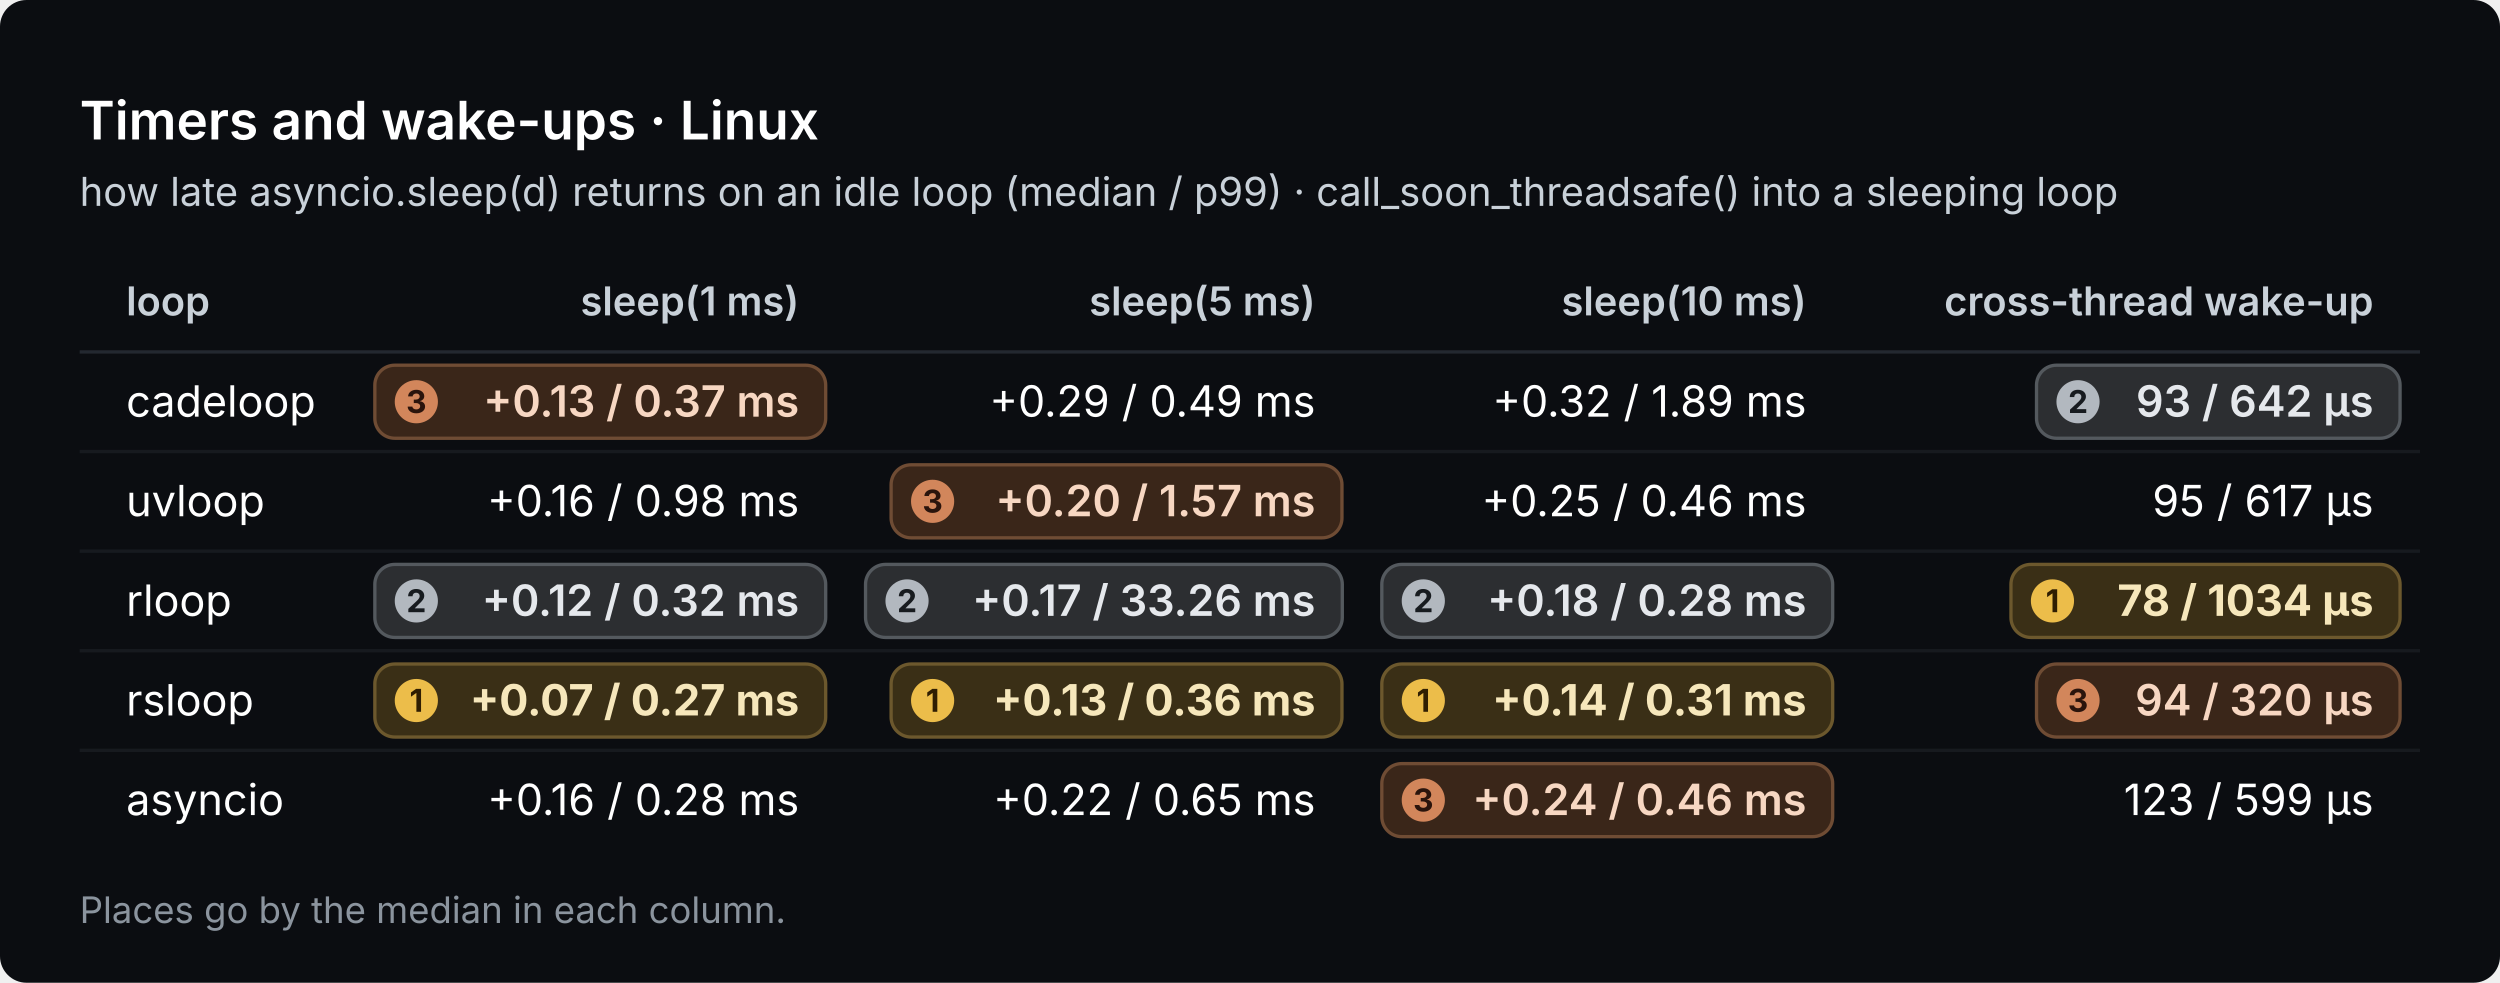
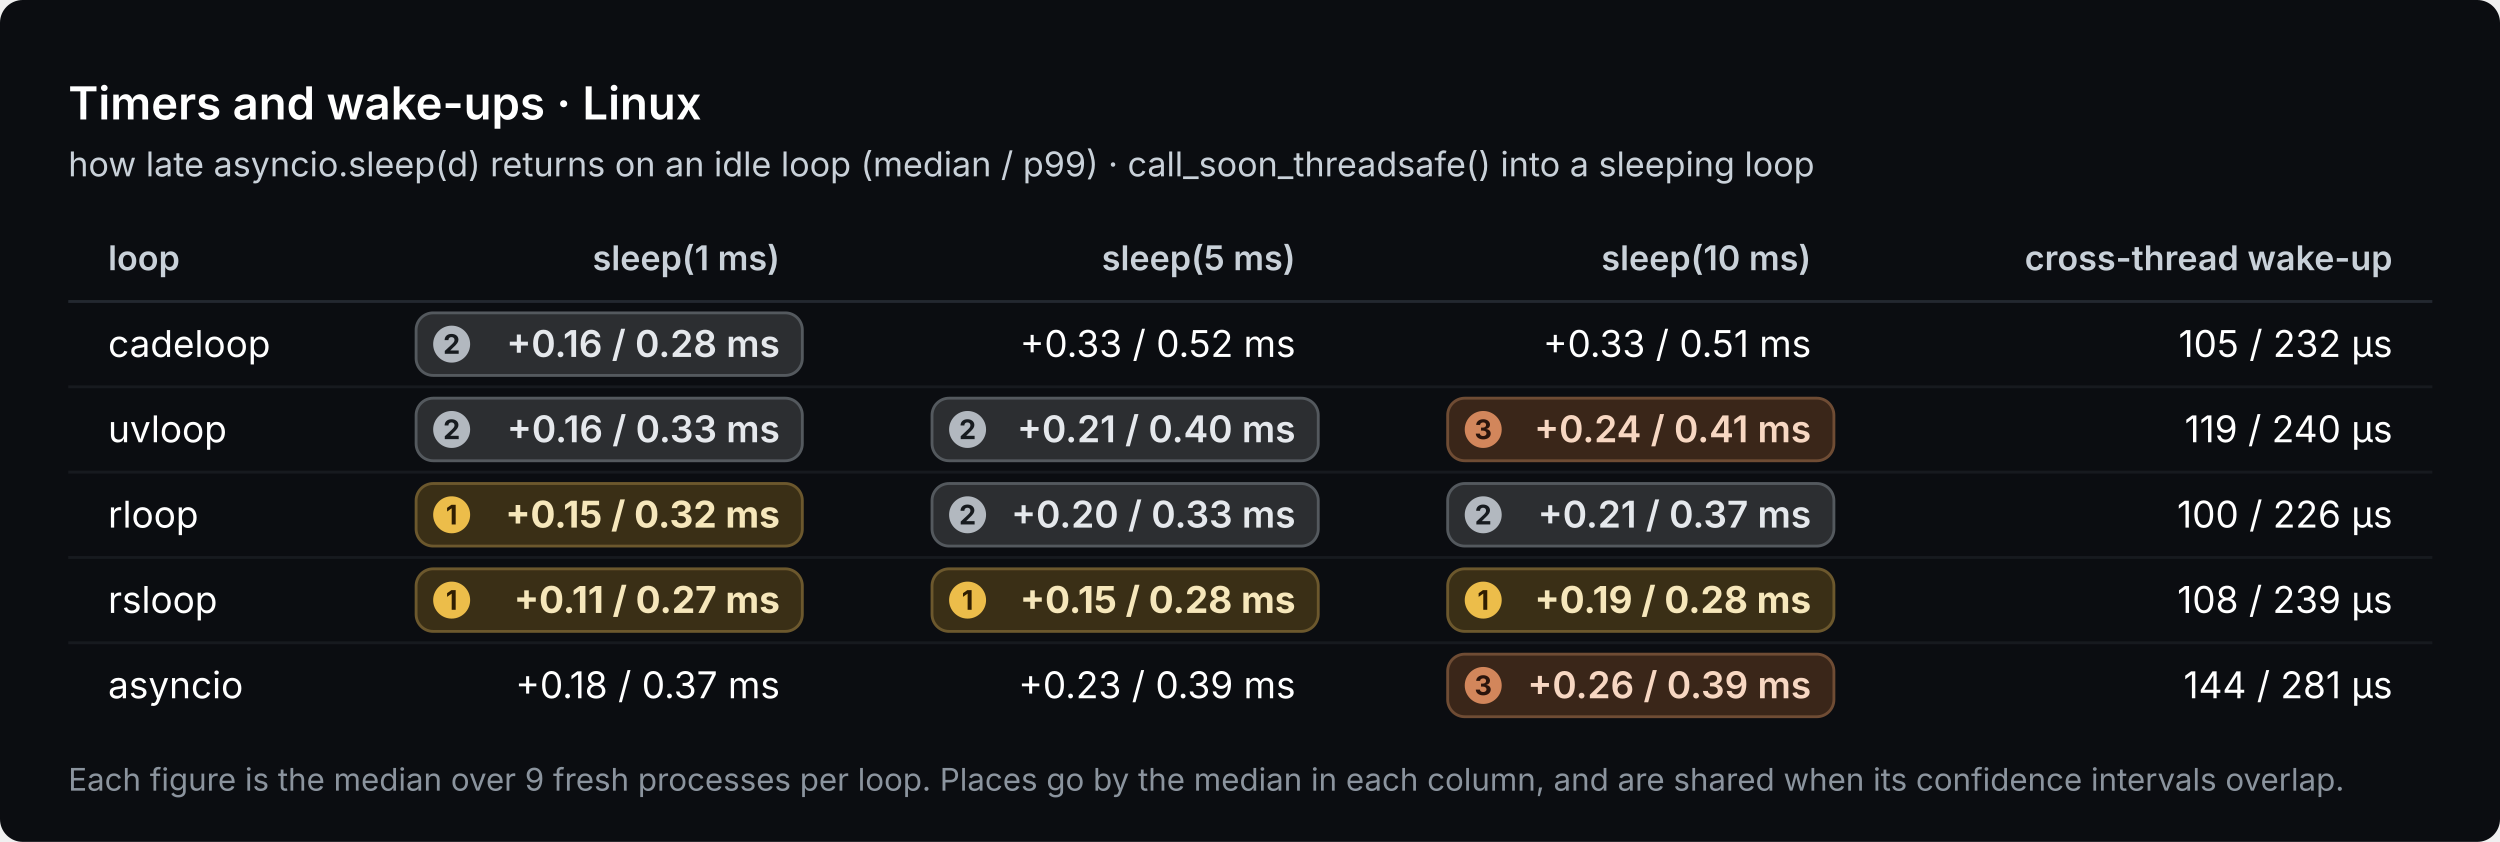
- <svg xmlns="http://www.w3.org/2000/svg" viewBox="0 0 753 296" width="753" height="296" font-family="system-ui, -apple-system, 'Segoe UI', sans-serif">
-   <rect width="753" height="296" fill="#0B0D11" rx="8" />
+ <svg xmlns="http://www.w3.org/2000/svg" viewBox="0 0 879 296" width="879" height="296" font-family="system-ui, -apple-system, 'Segoe UI', sans-serif">
+   <rect width="879" height="296" fill="#0B0D11" rx="8" />
  <text x="24" y="42" font-size="16" font-weight="600" fill="#ffffff">Timers and wake-ups · Linux</text>
  <text x="24" y="62" font-size="12" fill="#c9d1d9">how late asyncio.sleep(d) returns on an idle loop (median / p99) · call_soon_threadsafe() into a sleeping loop</text>
  <text x="38.0" y="95.0" font-size="12" font-weight="600" fill="#c9d1d9">loop</text>
-   <text x="240.7" y="95.0" font-size="12" font-weight="600" text-anchor="end" fill="#c9d1d9">sleep(1 ms)</text>
-   <text x="396.2" y="95.0" font-size="12" font-weight="600" text-anchor="end" fill="#c9d1d9">sleep(5 ms)</text>
-   <text x="544.1" y="95.0" font-size="12" font-weight="600" text-anchor="end" fill="#c9d1d9">sleep(10 ms)</text>
-   <text x="714.9" y="95.0" font-size="12" font-weight="600" text-anchor="end" fill="#c9d1d9">cross-thread wake-up</text>
-   <line x1="24" y1="106.0" x2="728.9" y2="106.0" stroke="#232830" stroke-width="1" />
+   <text x="274.2" y="95.0" font-size="12" font-weight="600" text-anchor="end" fill="#c9d1d9">sleep(1 ms)</text>
+   <text x="455.5" y="95.0" font-size="12" font-weight="600" text-anchor="end" fill="#c9d1d9">sleep(5 ms)</text>
+   <text x="636.8" y="95.0" font-size="12" font-weight="600" text-anchor="end" fill="#c9d1d9">sleep(10 ms)</text>
+   <text x="841.2" y="95.0" font-size="12" font-weight="600" text-anchor="end" fill="#c9d1d9">cross-thread wake-up</text>
+   <line x1="24" y1="106.0" x2="855.2" y2="106.0" stroke="#232830" stroke-width="1" />
  <text x="38.0" y="125.5" font-size="13" fill="#ffffff">cadeloop</text>
-   <rect x="112.9" y="110.0" width="135.8" height="22" rx="6" fill="#3a2619" stroke="#6f4c34" stroke-width="1" />
-   <circle cx="125.4" cy="121.0" r="6.5" fill="#d2865b" />
-   <text x="125.4" y="124.4" font-size="9.5" font-weight="700" text-anchor="middle" fill="#2a140c">3</text>
-   <text x="240.7" y="125.5" font-size="13" text-anchor="end" font-weight="600" fill="#f7d7c2">+0.13 / 0.37 ms</text>
-   <text x="396.2" y="125.5" font-size="13" text-anchor="end" fill="#ffffff">+0.29 / 0.49 ms</text>
-   <text x="544.1" y="125.5" font-size="13" text-anchor="end" fill="#ffffff">+0.32 / 1.89 ms</text>
-   <rect x="613.4" y="110.0" width="109.5" height="22" rx="6" fill="#2c2e31" stroke="#54595e" stroke-width="1" />
-   <circle cx="625.9" cy="121.0" r="6.5" fill="#b2b8bf" />
-   <text x="625.9" y="124.4" font-size="9.5" font-weight="700" text-anchor="middle" fill="#171b1f">2</text>
-   <text x="714.9" y="125.5" font-size="13" text-anchor="end" font-weight="600" fill="#e5e8ec">93 / 642 µs</text>
-   <line x1="24" y1="136.0" x2="728.9" y2="136.0" stroke="#171A1F" stroke-width="1" />
+   <rect x="146.3" y="110.0" width="135.8" height="22" rx="6" fill="#2c2e31" stroke="#54595e" stroke-width="1" />
+   <circle cx="158.8" cy="121.0" r="6.5" fill="#b2b8bf" />
+   <text x="158.8" y="124.4" font-size="9.5" font-weight="700" text-anchor="middle" fill="#171b1f">2</text>
+   <text x="274.2" y="125.5" font-size="13" text-anchor="end" font-weight="600" fill="#e5e8ec">+0.16 / 0.28 ms</text>
+   <text x="455.5" y="125.5" font-size="13" text-anchor="end" fill="#ffffff">+0.33 / 0.52 ms</text>
+   <text x="636.8" y="125.5" font-size="13" text-anchor="end" fill="#ffffff">+0.33 / 0.51 ms</text>
+   <text x="841.2" y="125.5" font-size="13" text-anchor="end" fill="#ffffff">105 / 232 µs</text>
+   <line x1="24" y1="136.0" x2="855.2" y2="136.0" stroke="#171A1F" stroke-width="1" />
  <text x="38.0" y="155.5" font-size="13" fill="#ffffff">uvloop</text>
-   <text x="240.7" y="155.5" font-size="13" text-anchor="end" fill="#ffffff">+0.16 / 0.98 ms</text>
-   <rect x="268.4" y="140.0" width="135.8" height="22" rx="6" fill="#3a2619" stroke="#6f4c34" stroke-width="1" />
-   <circle cx="280.9" cy="151.0" r="6.5" fill="#d2865b" />
-   <text x="280.9" y="154.4" font-size="9.5" font-weight="700" text-anchor="middle" fill="#2a140c">3</text>
-   <text x="396.2" y="155.5" font-size="13" text-anchor="end" font-weight="600" fill="#f7d7c2">+0.20 / 1.57 ms</text>
-   <text x="544.1" y="155.5" font-size="13" text-anchor="end" fill="#ffffff">+0.25 / 0.46 ms</text>
-   <text x="714.9" y="155.5" font-size="13" text-anchor="end" fill="#ffffff">95 / 617 µs</text>
-   <line x1="24" y1="166.0" x2="728.9" y2="166.0" stroke="#171A1F" stroke-width="1" />
+   <rect x="146.3" y="140.0" width="135.8" height="22" rx="6" fill="#2c2e31" stroke="#54595e" stroke-width="1" />
+   <circle cx="158.8" cy="151.0" r="6.5" fill="#b2b8bf" />
+   <text x="158.8" y="154.4" font-size="9.5" font-weight="700" text-anchor="middle" fill="#171b1f">2</text>
+   <text x="274.2" y="155.5" font-size="13" text-anchor="end" font-weight="600" fill="#e5e8ec">+0.16 / 0.33 ms</text>
+   <rect x="327.7" y="140.0" width="135.8" height="22" rx="6" fill="#2c2e31" stroke="#54595e" stroke-width="1" />
+   <circle cx="340.2" cy="151.0" r="6.5" fill="#b2b8bf" />
+   <text x="340.2" y="154.4" font-size="9.5" font-weight="700" text-anchor="middle" fill="#171b1f">2</text>
+   <text x="455.5" y="155.5" font-size="13" text-anchor="end" font-weight="600" fill="#e5e8ec">+0.21 / 0.40 ms</text>
+   <rect x="509.0" y="140.0" width="135.8" height="22" rx="6" fill="#3a2619" stroke="#6f4c34" stroke-width="1" />
+   <circle cx="521.5" cy="151.0" r="6.5" fill="#d2865b" />
+   <text x="521.5" y="154.4" font-size="9.5" font-weight="700" text-anchor="middle" fill="#2a140c">3</text>
+   <text x="636.8" y="155.5" font-size="13" text-anchor="end" font-weight="600" fill="#f7d7c2">+0.24 / 0.41 ms</text>
+   <text x="841.2" y="155.5" font-size="13" text-anchor="end" fill="#ffffff">119 / 240 µs</text>
+   <line x1="24" y1="166.0" x2="855.2" y2="166.0" stroke="#171A1F" stroke-width="1" />
  <text x="38.0" y="185.5" font-size="13" fill="#ffffff">rloop</text>
-   <rect x="112.9" y="170.0" width="135.8" height="22" rx="6" fill="#2c2e31" stroke="#54595e" stroke-width="1" />
-   <circle cx="125.4" cy="181.0" r="6.5" fill="#b2b8bf" />
-   <text x="125.4" y="184.4" font-size="9.5" font-weight="700" text-anchor="middle" fill="#171b1f">2</text>
-   <text x="240.7" y="185.5" font-size="13" text-anchor="end" font-weight="600" fill="#e5e8ec">+0.12 / 0.32 ms</text>
-   <rect x="260.7" y="170.0" width="143.6" height="22" rx="6" fill="#2c2e31" stroke="#54595e" stroke-width="1" />
-   <circle cx="273.2" cy="181.0" r="6.5" fill="#b2b8bf" />
-   <text x="273.2" y="184.4" font-size="9.5" font-weight="700" text-anchor="middle" fill="#171b1f">2</text>
-   <text x="396.2" y="185.5" font-size="13" text-anchor="end" font-weight="600" fill="#e5e8ec">+0.17 / 33.26 ms</text>
-   <rect x="416.2" y="170.0" width="135.8" height="22" rx="6" fill="#2c2e31" stroke="#54595e" stroke-width="1" />
-   <circle cx="428.7" cy="181.0" r="6.5" fill="#b2b8bf" />
-   <text x="428.7" y="184.4" font-size="9.5" font-weight="700" text-anchor="middle" fill="#171b1f">2</text>
-   <text x="544.1" y="185.5" font-size="13" text-anchor="end" font-weight="600" fill="#e5e8ec">+0.18 / 0.28 ms</text>
-   <rect x="605.7" y="170.0" width="117.2" height="22" rx="6" fill="#3a2f16" stroke="#6c582d" stroke-width="1" />
-   <circle cx="618.2" cy="181.0" r="6.5" fill="#ecbd4a" />
-   <text x="618.2" y="184.4" font-size="9.5" font-weight="700" text-anchor="middle" fill="#2f1e02">1</text>
-   <text x="714.9" y="185.5" font-size="13" text-anchor="end" font-weight="700" fill="#f6e7bb">78 / 1034 µs</text>
-   <line x1="24" y1="196.0" x2="728.9" y2="196.0" stroke="#171A1F" stroke-width="1" />
+   <rect x="146.3" y="170.0" width="135.8" height="22" rx="6" fill="#3a2f16" stroke="#6c582d" stroke-width="1" />
+   <circle cx="158.8" cy="181.0" r="6.5" fill="#ecbd4a" />
+   <text x="158.8" y="184.4" font-size="9.5" font-weight="700" text-anchor="middle" fill="#2f1e02">1</text>
+   <text x="274.2" y="185.5" font-size="13" text-anchor="end" font-weight="700" fill="#f6e7bb">+0.15 / 0.32 ms</text>
+   <rect x="327.7" y="170.0" width="135.8" height="22" rx="6" fill="#2c2e31" stroke="#54595e" stroke-width="1" />
+   <circle cx="340.2" cy="181.0" r="6.5" fill="#b2b8bf" />
+   <text x="340.2" y="184.4" font-size="9.5" font-weight="700" text-anchor="middle" fill="#171b1f">2</text>
+   <text x="455.5" y="185.5" font-size="13" text-anchor="end" font-weight="600" fill="#e5e8ec">+0.20 / 0.33 ms</text>
+   <rect x="509.0" y="170.0" width="135.8" height="22" rx="6" fill="#2c2e31" stroke="#54595e" stroke-width="1" />
+   <circle cx="521.5" cy="181.0" r="6.5" fill="#b2b8bf" />
+   <text x="521.5" y="184.4" font-size="9.5" font-weight="700" text-anchor="middle" fill="#171b1f">2</text>
+   <text x="636.8" y="185.5" font-size="13" text-anchor="end" font-weight="600" fill="#e5e8ec">+0.21 / 0.37 ms</text>
+   <text x="841.2" y="185.5" font-size="13" text-anchor="end" fill="#ffffff">100 / 226 µs</text>
+   <line x1="24" y1="196.0" x2="855.2" y2="196.0" stroke="#171A1F" stroke-width="1" />
  <text x="38.0" y="215.5" font-size="13" fill="#ffffff">rsloop</text>
-   <rect x="112.9" y="200.0" width="135.8" height="22" rx="6" fill="#3a2f16" stroke="#6c582d" stroke-width="1" />
-   <circle cx="125.4" cy="211.0" r="6.5" fill="#ecbd4a" />
-   <text x="125.4" y="214.4" font-size="9.5" font-weight="700" text-anchor="middle" fill="#2f1e02">1</text>
-   <text x="240.7" y="215.5" font-size="13" text-anchor="end" font-weight="700" fill="#f6e7bb">+0.07 / 0.27 ms</text>
-   <rect x="268.4" y="200.0" width="135.8" height="22" rx="6" fill="#3a2f16" stroke="#6c582d" stroke-width="1" />
-   <circle cx="280.9" cy="211.0" r="6.5" fill="#ecbd4a" />
-   <text x="280.9" y="214.4" font-size="9.5" font-weight="700" text-anchor="middle" fill="#2f1e02">1</text>
-   <text x="396.2" y="215.5" font-size="13" text-anchor="end" font-weight="700" fill="#f6e7bb">+0.13 / 0.36 ms</text>
-   <rect x="416.2" y="200.0" width="135.8" height="22" rx="6" fill="#3a2f16" stroke="#6c582d" stroke-width="1" />
-   <circle cx="428.7" cy="211.0" r="6.5" fill="#ecbd4a" />
-   <text x="428.7" y="214.4" font-size="9.5" font-weight="700" text-anchor="middle" fill="#2f1e02">1</text>
-   <text x="544.1" y="215.5" font-size="13" text-anchor="end" font-weight="700" fill="#f6e7bb">+0.14 / 0.31 ms</text>
-   <rect x="613.4" y="200.0" width="109.5" height="22" rx="6" fill="#3a2619" stroke="#6f4c34" stroke-width="1" />
-   <circle cx="625.9" cy="211.0" r="6.5" fill="#d2865b" />
-   <text x="625.9" y="214.4" font-size="9.5" font-weight="700" text-anchor="middle" fill="#2a140c">3</text>
-   <text x="714.9" y="215.5" font-size="13" text-anchor="end" font-weight="600" fill="#f7d7c2">94 / 320 µs</text>
-   <line x1="24" y1="226.0" x2="728.9" y2="226.0" stroke="#171A1F" stroke-width="1" />
+   <rect x="146.3" y="200.0" width="135.8" height="22" rx="6" fill="#3a2f16" stroke="#6c582d" stroke-width="1" />
+   <circle cx="158.8" cy="211.0" r="6.5" fill="#ecbd4a" />
+   <text x="158.8" y="214.4" font-size="9.5" font-weight="700" text-anchor="middle" fill="#2f1e02">1</text>
+   <text x="274.2" y="215.5" font-size="13" text-anchor="end" font-weight="700" fill="#f6e7bb">+0.11 / 0.27 ms</text>
+   <rect x="327.7" y="200.0" width="135.8" height="22" rx="6" fill="#3a2f16" stroke="#6c582d" stroke-width="1" />
+   <circle cx="340.2" cy="211.0" r="6.5" fill="#ecbd4a" />
+   <text x="340.2" y="214.4" font-size="9.5" font-weight="700" text-anchor="middle" fill="#2f1e02">1</text>
+   <text x="455.5" y="215.5" font-size="13" text-anchor="end" font-weight="700" fill="#f6e7bb">+0.15 / 0.28 ms</text>
+   <rect x="509.0" y="200.0" width="135.8" height="22" rx="6" fill="#3a2f16" stroke="#6c582d" stroke-width="1" />
+   <circle cx="521.5" cy="211.0" r="6.5" fill="#ecbd4a" />
+   <text x="521.5" y="214.4" font-size="9.5" font-weight="700" text-anchor="middle" fill="#2f1e02">1</text>
+   <text x="636.8" y="215.5" font-size="13" text-anchor="end" font-weight="700" fill="#f6e7bb">+0.19 / 0.28 ms</text>
+   <text x="841.2" y="215.5" font-size="13" text-anchor="end" fill="#ffffff">108 / 239 µs</text>
+   <line x1="24" y1="226.0" x2="855.2" y2="226.0" stroke="#171A1F" stroke-width="1" />
  <text x="38.0" y="245.5" font-size="13" fill="#ffffff">asyncio</text>
-   <text x="240.7" y="245.5" font-size="13" text-anchor="end" fill="#ffffff">+0.16 / 0.28 ms</text>
-   <text x="396.2" y="245.5" font-size="13" text-anchor="end" fill="#ffffff">+0.22 / 0.65 ms</text>
-   <rect x="416.2" y="230.0" width="135.8" height="22" rx="6" fill="#3a2619" stroke="#6f4c34" stroke-width="1" />
-   <circle cx="428.7" cy="241.0" r="6.5" fill="#d2865b" />
-   <text x="428.7" y="244.4" font-size="9.5" font-weight="700" text-anchor="middle" fill="#2a140c">3</text>
-   <text x="544.1" y="245.5" font-size="13" text-anchor="end" font-weight="600" fill="#f7d7c2">+0.24 / 0.46 ms</text>
-   <text x="714.9" y="245.5" font-size="13" text-anchor="end" fill="#ffffff">123 / 599 µs</text>
-   <text x="24" y="278.0" font-size="11" fill="#8b949e">Places go by the median in each column.</text>
+   <text x="274.2" y="245.5" font-size="13" text-anchor="end" fill="#ffffff">+0.18 / 0.37 ms</text>
+   <text x="455.5" y="245.5" font-size="13" text-anchor="end" fill="#ffffff">+0.23 / 0.39 ms</text>
+   <rect x="509.0" y="230.0" width="135.8" height="22" rx="6" fill="#3a2619" stroke="#6f4c34" stroke-width="1" />
+   <circle cx="521.5" cy="241.0" r="6.5" fill="#d2865b" />
+   <text x="521.5" y="244.4" font-size="9.5" font-weight="700" text-anchor="middle" fill="#2a140c">3</text>
+   <text x="636.8" y="245.5" font-size="13" text-anchor="end" font-weight="600" fill="#f7d7c2">+0.26 / 0.39 ms</text>
+   <text x="841.2" y="245.5" font-size="13" text-anchor="end" fill="#ffffff">144 / 281 µs</text>
+   <text x="24" y="278.0" font-size="11" fill="#8b949e">Each figure is the median over 9 fresh processes per loop. Places go by the median in each column, and are shared when its confidence intervals overlap.</text>
</svg>
